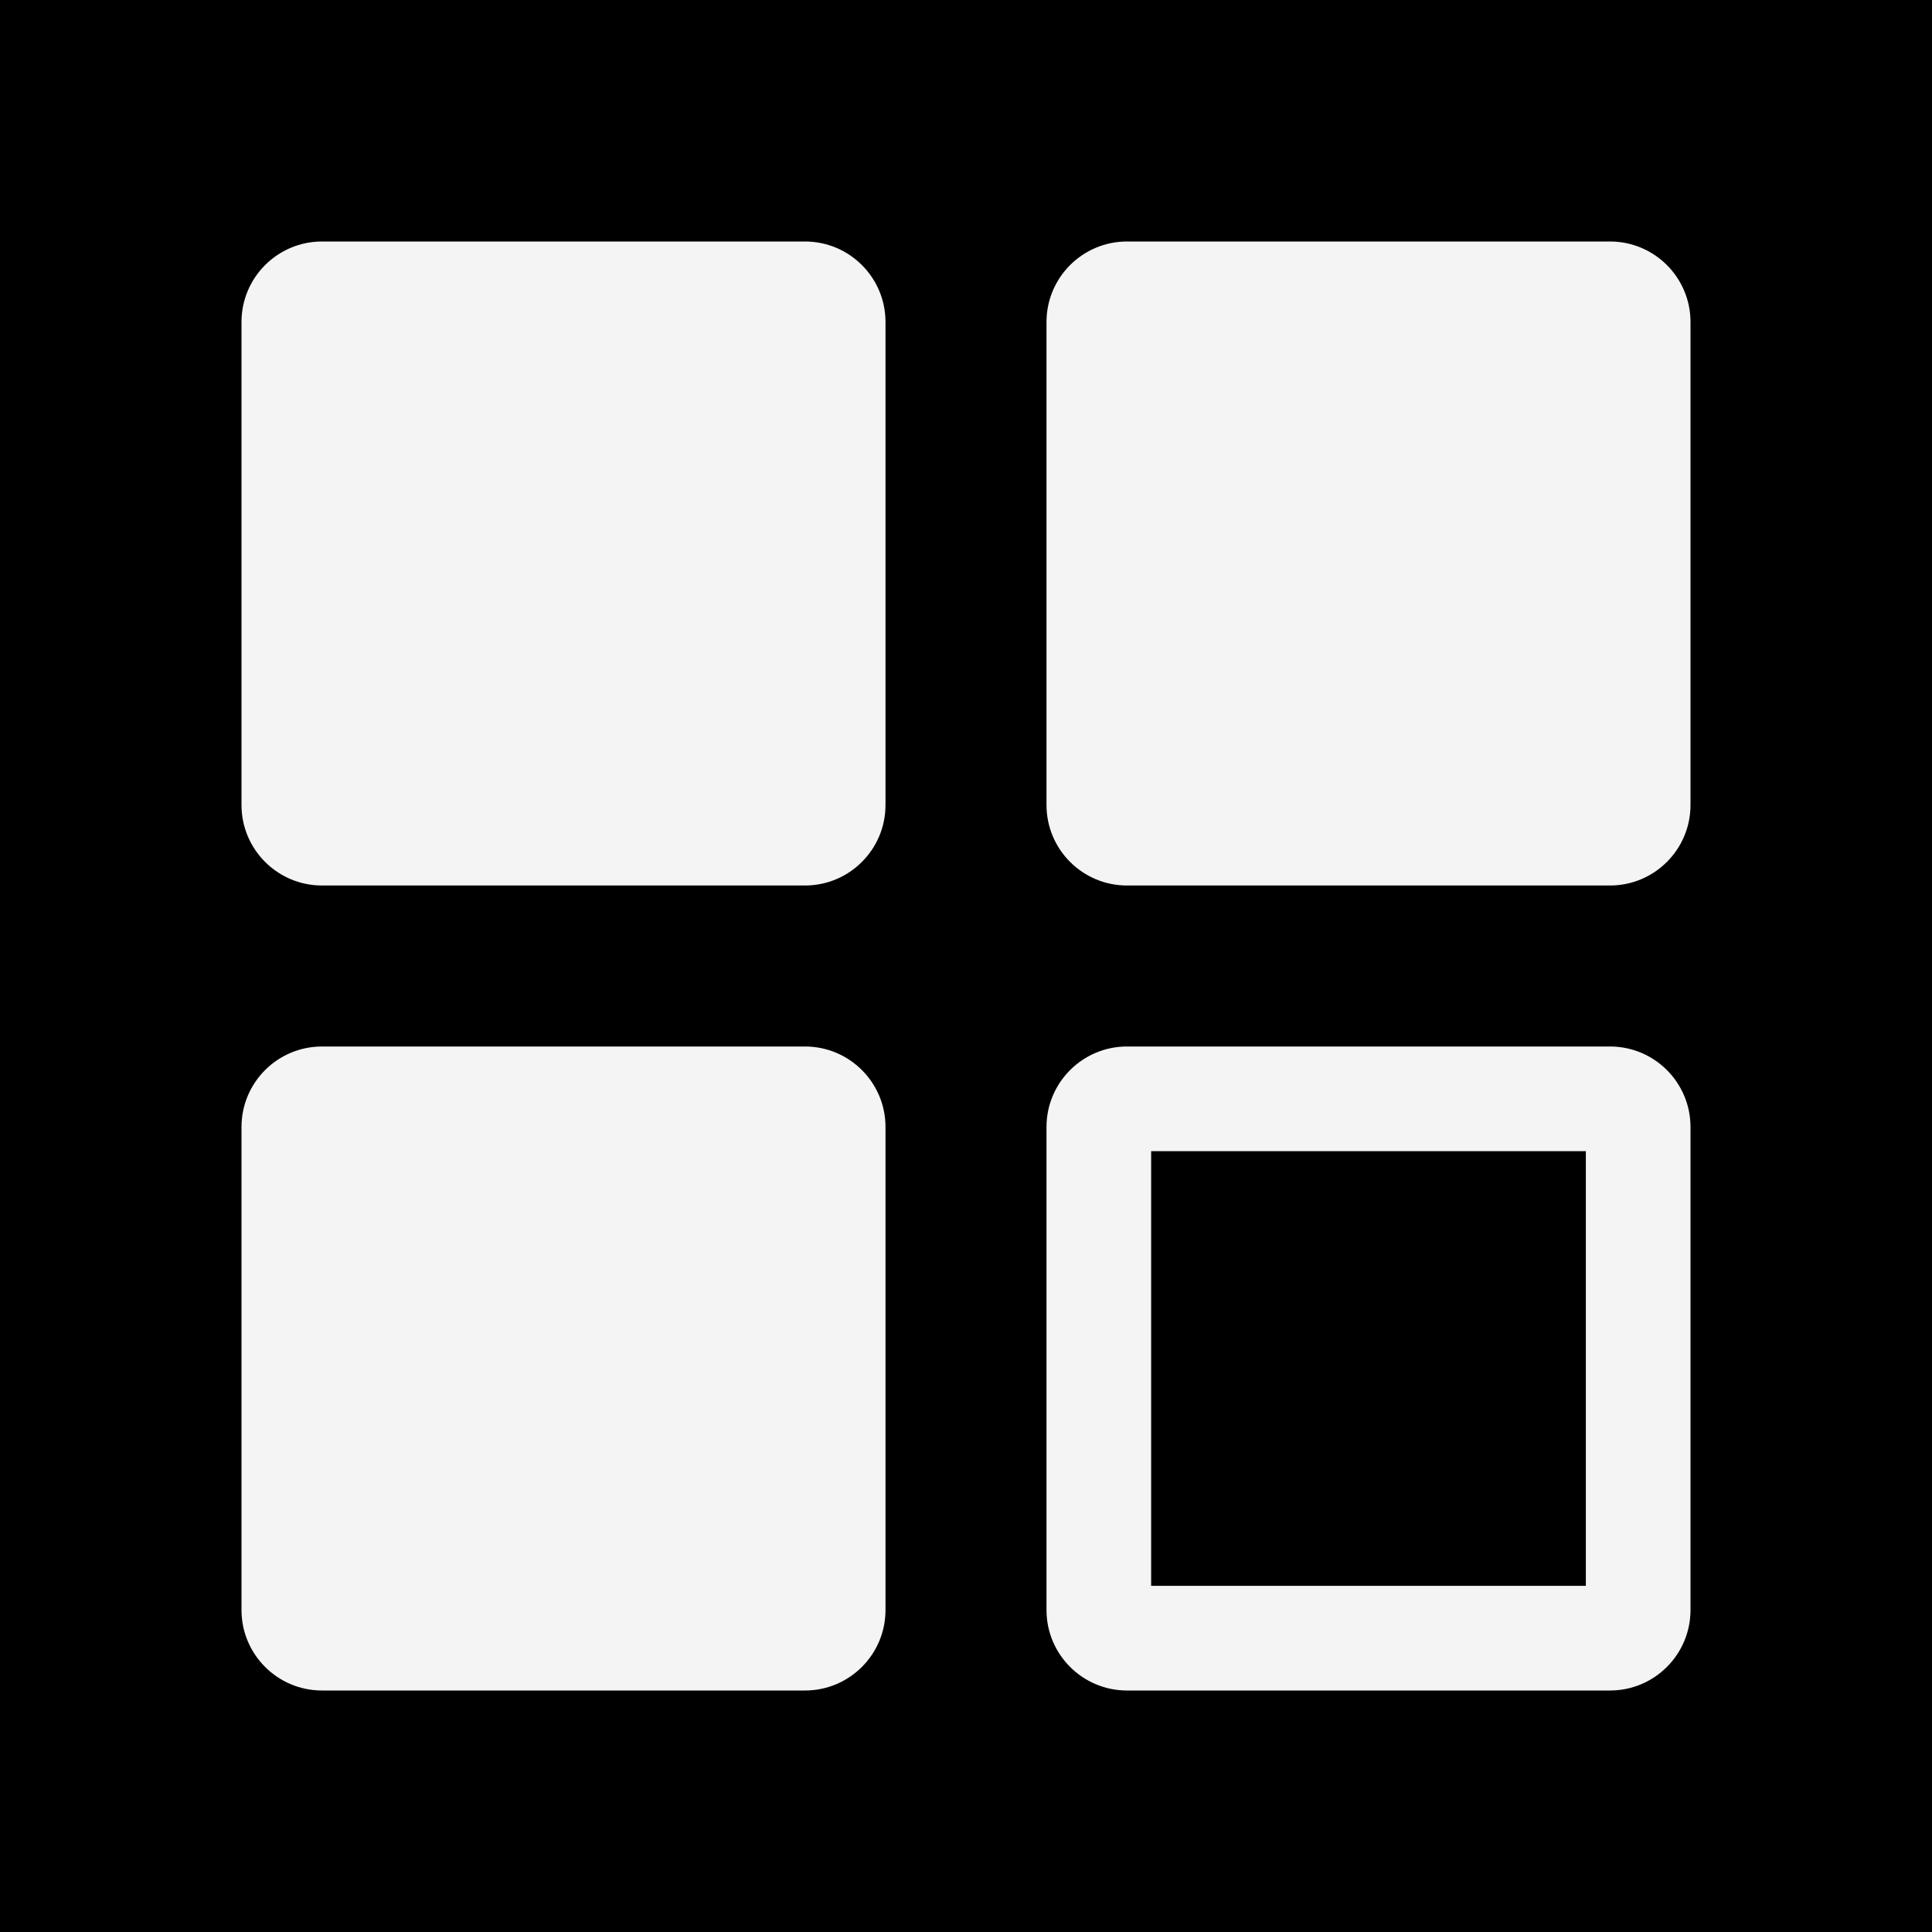
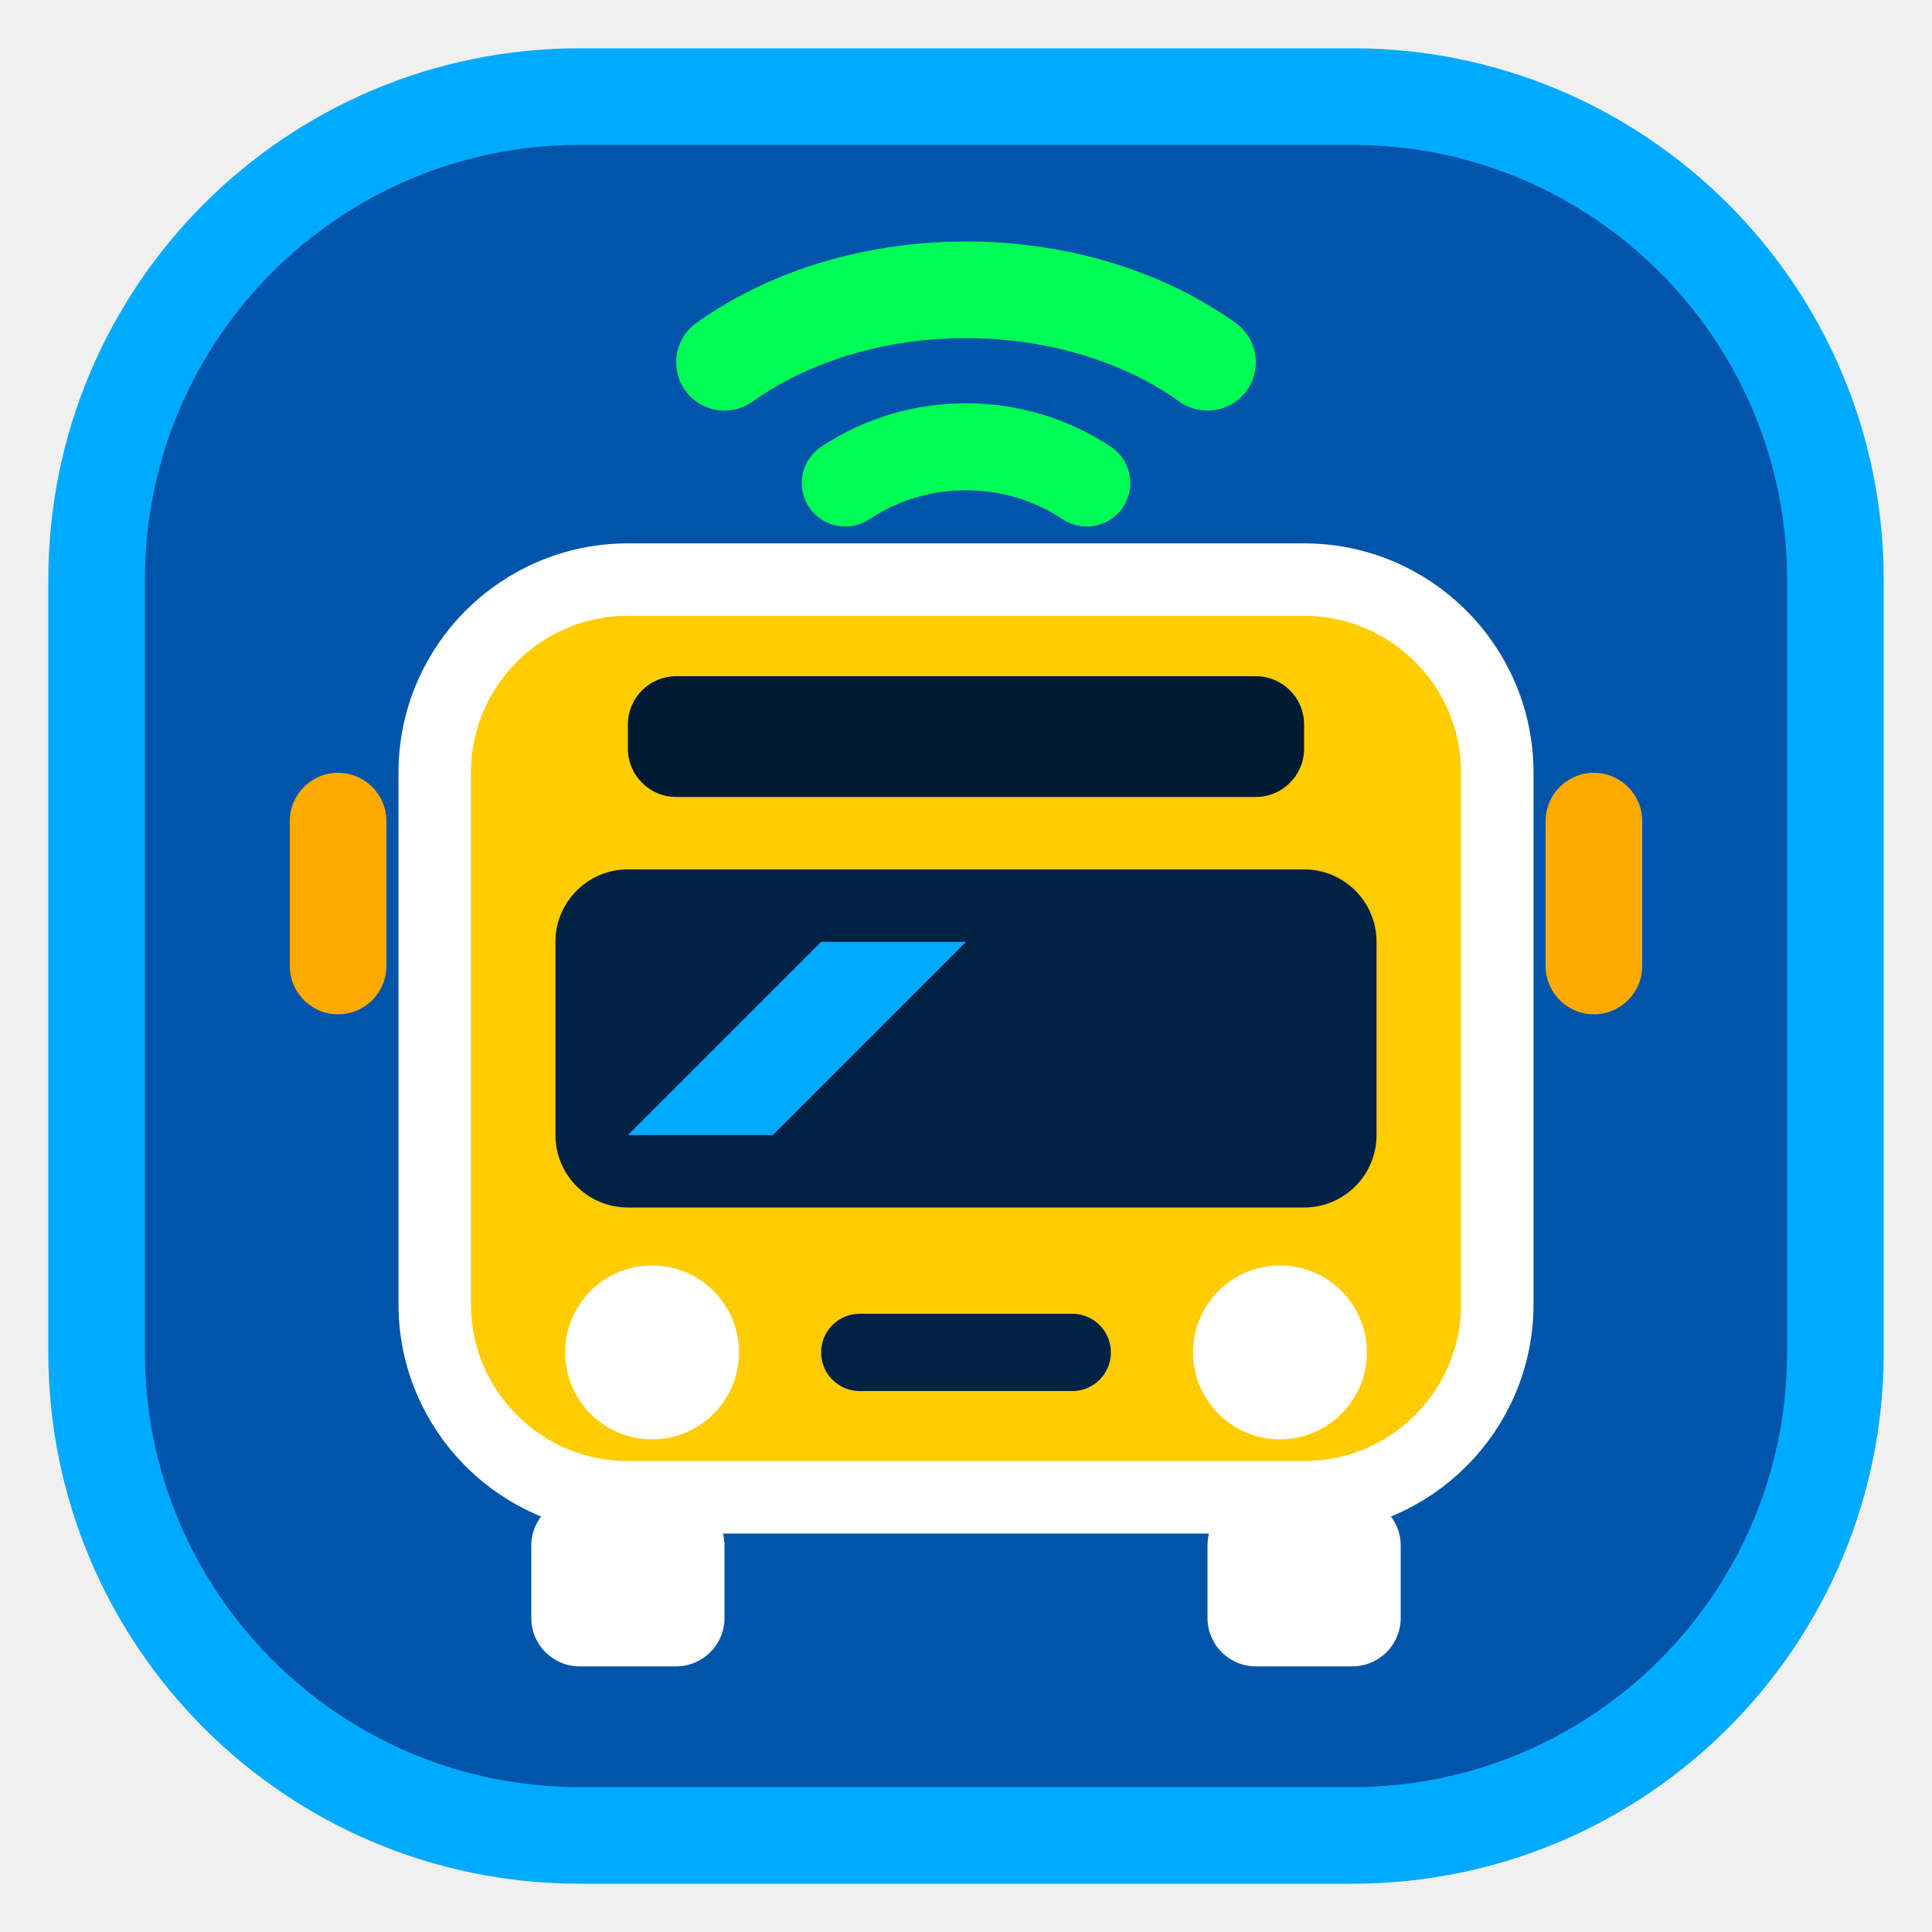
- <svg xmlns="http://www.w3.org/2000/svg" width="24" height="24" viewBox="0 0 24 24" fill="none">
-   <rect width="24" height="24" fill="#000000" />
-   <path d="M3 4C3 3.448 3.448 3 4 3H10C10.552 3 11 3.448 11 4V10C11 10.552 10.552 11 10 11H4C3.448 11 3 10.552 3 10V4Z" fill="#F4F4F4" />
-   <path d="M3 14C3 13.448 3.448 13 4 13H10C10.552 13 11 13.448 11 14V20C11 20.552 10.552 21 10 21H4C3.448 21 3 20.552 3 20V14Z" fill="#F4F4F4" />
-   <path d="M13 4C13 3.448 13.448 3 14 3H20C20.552 3 21 3.448 21 4V10C21 10.552 20.552 11 20 11H14C13.448 11 13 10.552 13 10V4Z" fill="#F4F4F4" />
-   <path fill-rule="evenodd" clip-rule="evenodd" d="M14.3 14.3V19.7H19.7V14.3H14.3ZM14 13C13.448 13 13 13.448 13 14V20C13 20.552 13.448 21 14 21H20C20.552 21 21 20.552 21 20V14C21 13.448 20.552 13 20 13H14Z" fill="#F4F4F4" />
+ <svg xmlns="http://www.w3.org/2000/svg" width="40" height="40" viewBox="0 0 40 40" fill="none">
+   <rect x="2" y="2" width="36" height="36" rx="10" fill="#0055AA" stroke="#00AAFF" stroke-width="2" />
+   <path d="M15 7.5C17.8 5.5 22.2 5.5 25 7.5" stroke="#00FF55" stroke-width="2" stroke-linecap="round" />
+   <path d="M17.5 10C19 9 21 9 22.5 10" stroke="#00FF55" stroke-width="1.8" stroke-linecap="round" />
+   <rect x="6" y="16" width="2" height="5" rx="1" fill="#FFAA00" />
+   <rect x="32" y="16" width="2" height="5" rx="1" fill="#FFAA00" />
+   <rect x="9" y="12" width="22" height="19" rx="4" fill="#FFCC00" stroke="#FFFFFF" stroke-width="1.5" />
+   <rect x="13" y="14" width="14" height="2.5" rx="1" fill="#001B33" />
+   <rect x="11.5" y="18" width="17" height="7" rx="1.5" fill="#002244" />
+   <path d="M13 23.5L17 19.5H20L16 23.5H13Z" fill="#00AAFF" />
+   <circle cx="13.5" cy="28" r="1.8" fill="#FFFFFF" />
+   <circle cx="26.5" cy="28" r="1.8" fill="#FFFFFF" />
+   <rect x="17" y="27.2" width="6" height="1.6" rx="0.8" fill="#002244" />
+   <rect x="11" y="31" width="4" height="3.5" rx="1" fill="#FFFFFF" />
+   <rect x="25" y="31" width="4" height="3.5" rx="1" fill="#FFFFFF" />
</svg>
